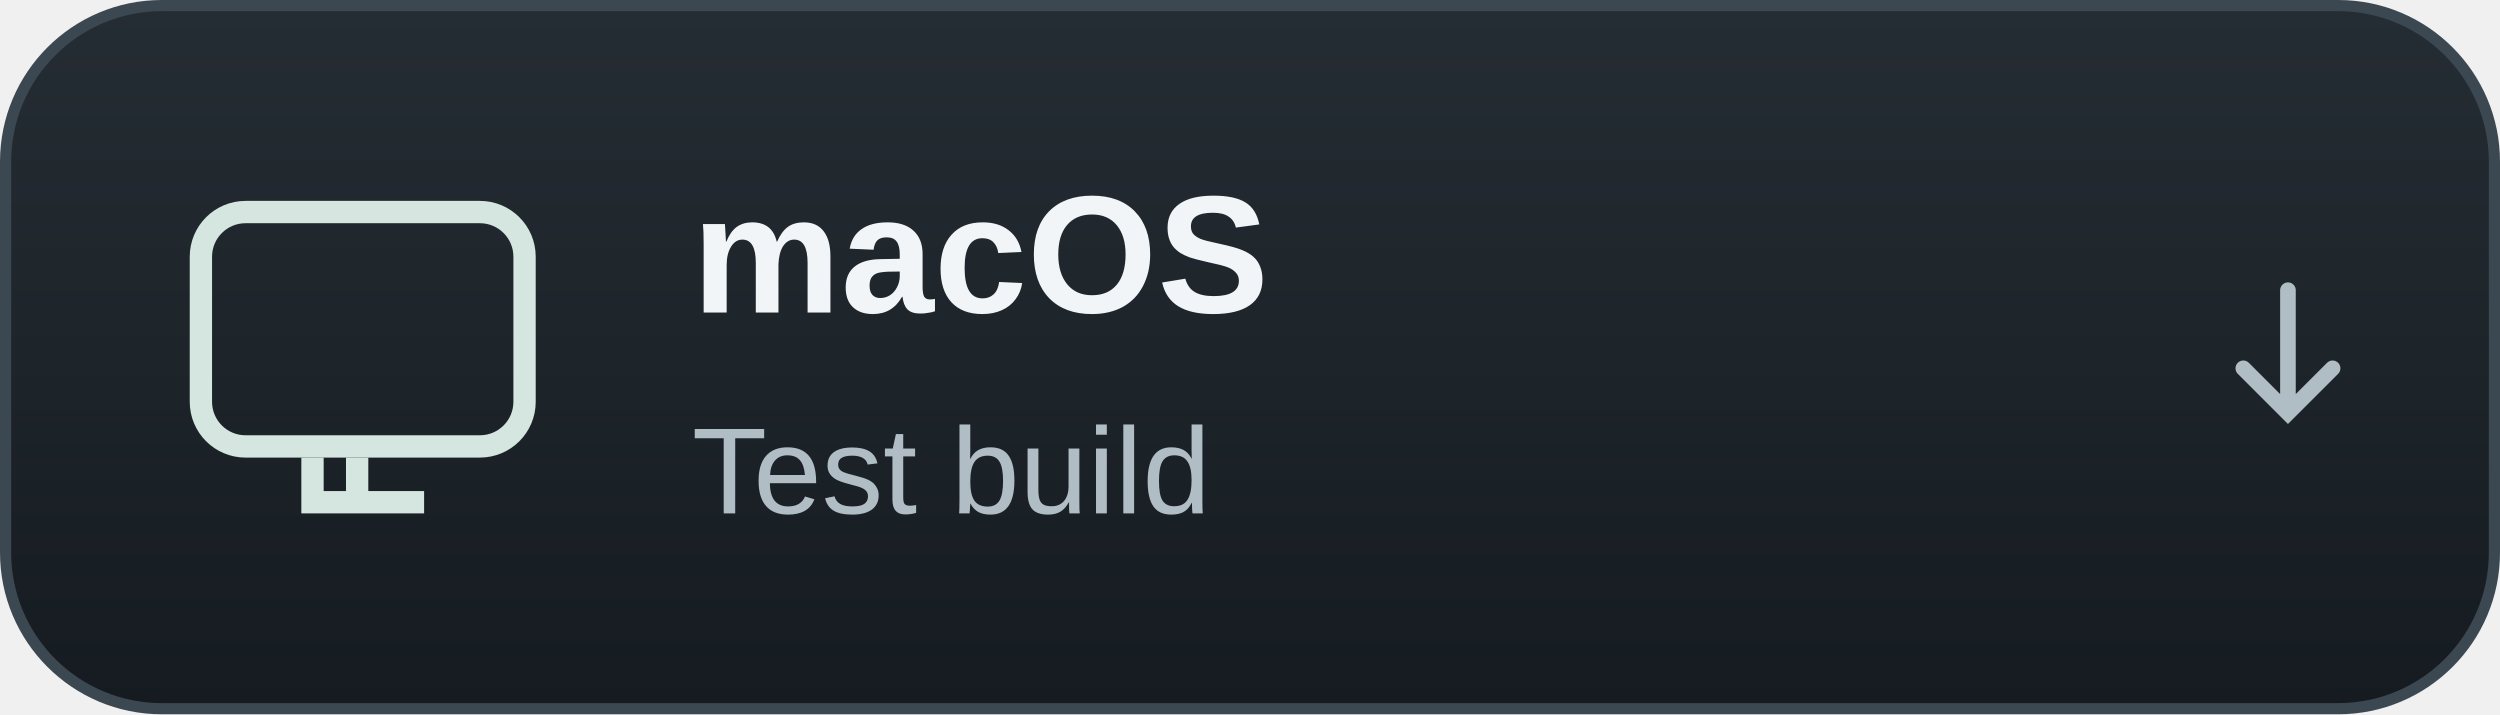
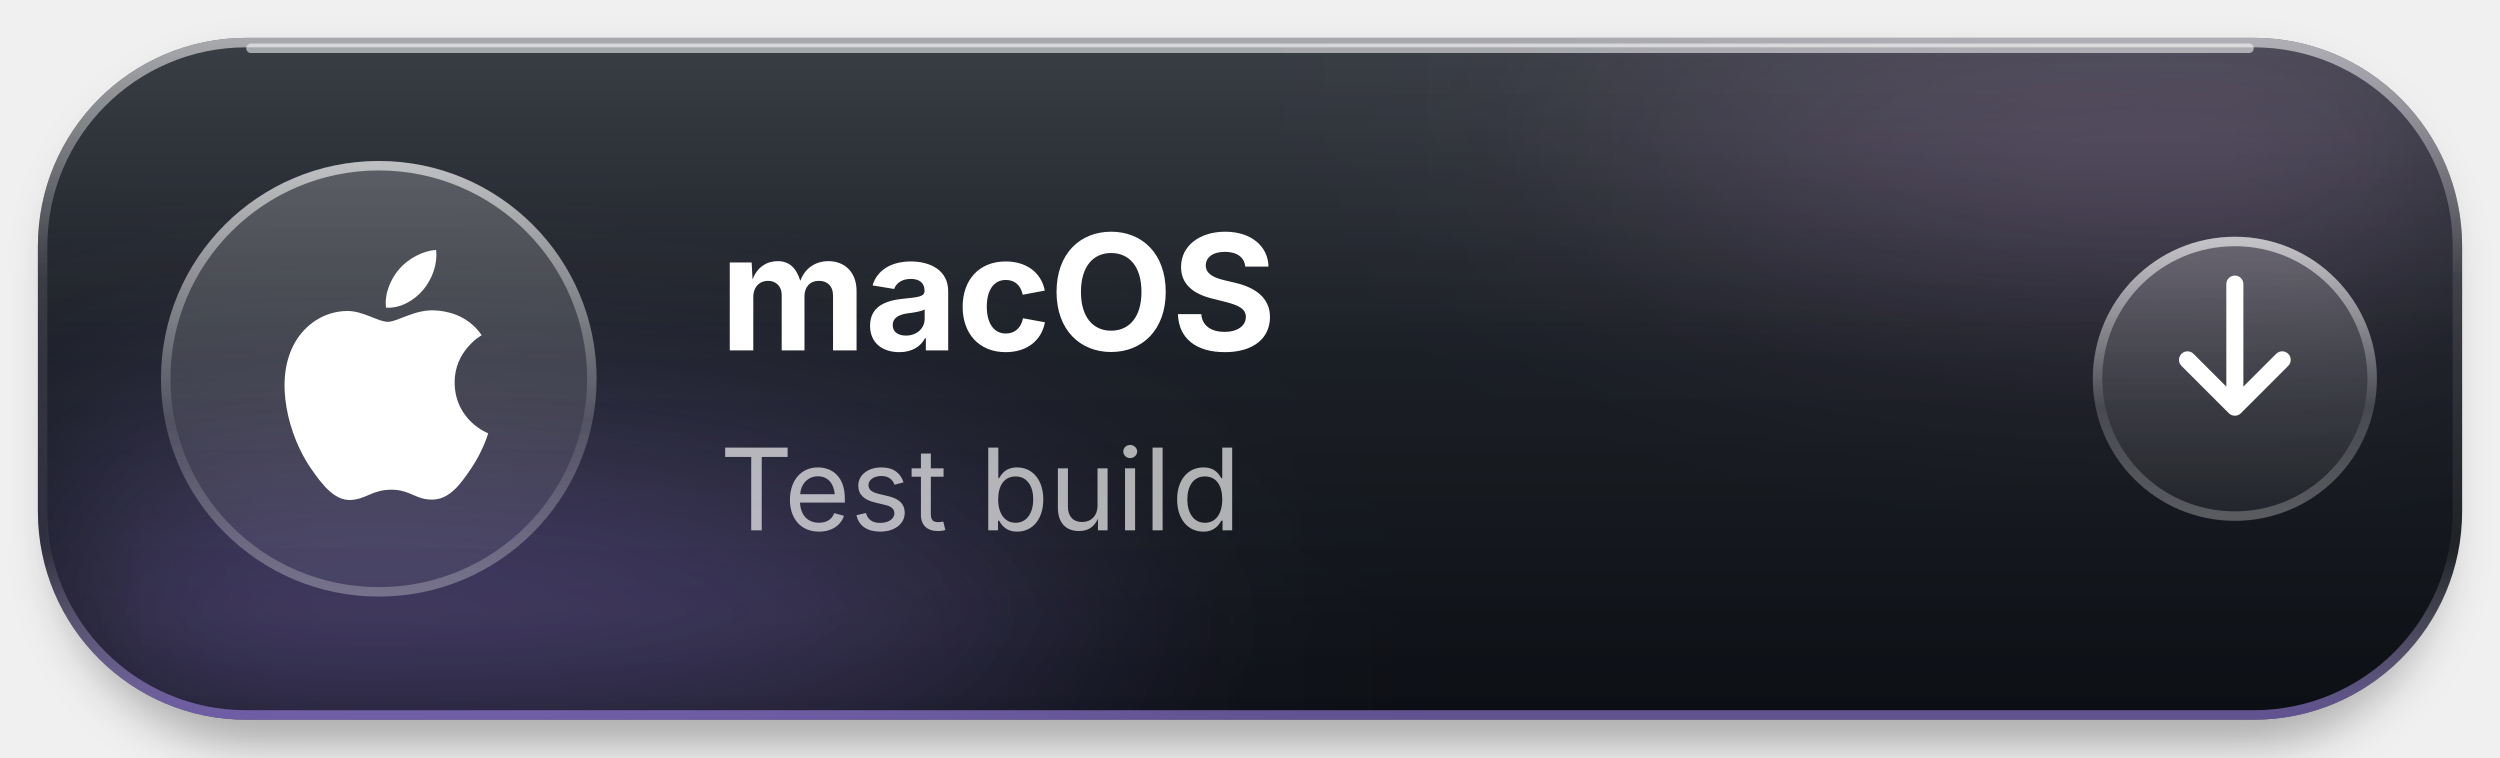
- <svg xmlns="http://www.w3.org/2000/svg" width="224" height="64" viewBox="0 0 224 64">
+ <svg xmlns="http://www.w3.org/2000/svg" width="264" height="80" viewBox="0 0 264 80" role="img" aria-label="Download for macOS">
  <defs>
-     <linearGradient id="s" x2="0" y2="1">
-       <stop stop-color="#252d34" />
-       <stop offset="1" stop-color="#151b20" />
+     <clipPath id="mc">
+       <rect x="4" y="4" width="256" height="72" rx="22" />
+     </clipPath>
+     <linearGradient id="mbase" x1="0" y1="0" x2="0" y2="1">
+       <stop stop-color="#1c2129" />
+       <stop offset="1" stop-color="#0c0f14" />
    </linearGradient>
+     <linearGradient id="mfrost" x1="0" y1="0" x2="0" y2="1">
+       <stop stop-color="#fff" stop-opacity=".13" />
+       <stop offset=".45" stop-color="#fff" stop-opacity=".03" />
+       <stop offset="1" stop-color="#fff" stop-opacity="0" />
+     </linearGradient>
+     <linearGradient id="medge" x1="0" y1="0" x2="0" y2="1">
+       <stop stop-color="#fff" stop-opacity=".55" />
+       <stop offset=".35" stop-color="#fff" stop-opacity=".1" />
+       <stop offset=".75" stop-color="#fff" stop-opacity=".05" />
+       <stop offset="1" stop-color="#a78bfa" stop-opacity=".55" />
+     </linearGradient>
+     <linearGradient id="mlens" x1="0" y1="0" x2="0" y2="1">
+       <stop stop-color="#fff" stop-opacity=".22" />
+       <stop offset="1" stop-color="#fff" stop-opacity=".05" />
+     </linearGradient>
+     <linearGradient id="mlensEdge" x1="0" y1="0" x2="0" y2="1">
+       <stop stop-color="#fff" stop-opacity=".6" />
+       <stop offset=".6" stop-color="#fff" stop-opacity=".08" />
+       <stop offset="1" stop-color="#fff" stop-opacity=".25" />
+     </linearGradient>
+     <filter id="mglow" x="-50%" y="-50%" width="200%" height="200%">
+       <feGaussianBlur stdDeviation="16" />
+     </filter>
+     <filter id="mshadow" x="-10%" y="-20%" width="120%" height="160%">
+       <feGaussianBlur stdDeviation="2.4" />
+     </filter>
  </defs>
-   <rect x=".5" y=".5" width="223" height="63" rx="14" fill="url(#s)" stroke="#3c4851" />
-   <g transform="translate(16 16)" color="#d5e5df">
-     <rect x="2" y="3" width="29" height="21" rx="4" fill="none" stroke="currentColor" stroke-width="2" />
-     <path d="M12 25V29H22M16 25V29" fill="none" stroke="currentColor" stroke-width="2" />
+   <rect x="6" y="7" width="252" height="72" rx="22" fill="#000" opacity=".28" filter="url(#mshadow)" />
+   <g clip-path="url(#mc)">
+     <rect x="4" y="4" width="256" height="72" fill="url(#mbase)" />
+     <g filter="url(#mglow)">
+       <ellipse cx="38" cy="80" rx="81.92" ry="26" fill="#a78bfa" opacity=".55" />
+       <ellipse cx="230" cy="-2" rx="66.56" ry="22" fill="#f0abfc" opacity=".42" />
+     </g>
+     <rect x="4" y="4" width="256" height="72" fill="url(#mfrost)" />
+     <rect x="26" y="4.6" width="212" height="1" rx=".5" fill="#fff" opacity=".55" />
  </g>
-   <text x="62" y="28" font-family="Segoe UI,Arial,sans-serif" font-size="15" font-weight="600" fill="#f2f5f7">macOS</text>
-   <text x="62" y="46" font-family="Segoe UI,Arial,sans-serif" font-size="11" fill="#b0bdc5">Test build</text>
-   <path d="M205 26V37M201 33L205 37L209 33" stroke="#b0bdc5" fill="none" stroke-width="1.4" stroke-linecap="round" />
+   <rect x="4.5" y="4.5" width="255" height="71" rx="21.5" fill="none" stroke="url(#medge)" />
+   <g transform="translate(16 16)">
+     <circle cx="24" cy="24" r="23" fill="url(#mlens)" />
+     <circle cx="24" cy="24" r="22.5" fill="none" stroke="url(#mlensEdge)" />
+     <g transform="translate(8 8)" color="#fff">
+       <path transform="translate(3.6 2.4) scale(1.1)" d="M12.152 6.896c-.948 0-2.415-1.078-3.96-1.04-2.04.027-3.91 1.183-4.961 3.014-2.117 3.675-.546 9.103 1.519 12.09 1.013 1.454 2.208 3.09 3.792 3.039 1.52-.065 2.09-.987 3.935-.987 1.831 0 2.35.987 3.96.948 1.637-.026 2.676-1.48 3.676-2.948 1.156-1.688 1.636-3.325 1.662-3.415-.039-.013-3.182-1.221-3.22-4.857-.026-3.04 2.48-4.494 2.597-4.559-1.429-2.09-3.623-2.324-4.39-2.376-2-.156-3.675 1.09-4.61 1.09zM15.53 3.83c.843-1.012 1.4-2.427 1.245-3.83-1.207.052-2.662.805-3.532 1.818-.78.896-1.454 2.338-1.273 3.714 1.338.104 2.715-.688 3.559-1.701" fill="currentColor" />
+     </g>
+   </g>
+   <text x="76" y="37" font-family="-apple-system,BlinkMacSystemFont,'Segoe UI Variable Display','Segoe UI',Inter,Helvetica,Arial,sans-serif" font-size="17" font-weight="650" fill="#fff" letter-spacing="-.2">macOS</text>
+   <text x="76" y="56" font-family="-apple-system,BlinkMacSystemFont,'Segoe UI Variable Display','Segoe UI',Inter,Helvetica,Arial,sans-serif" font-size="12" fill="#fff" fill-opacity=".66">Test build</text>
+   <circle cx="236" cy="40" r="15" fill="url(#mlens)" />
+   <circle cx="236" cy="40" r="14.5" fill="none" stroke="url(#mlensEdge)" />
+   <path d="M236 30v13m-5-5 5 5 5-5" stroke="#fff" fill="none" stroke-width="1.8" stroke-linecap="round" stroke-linejoin="round" />
</svg>
